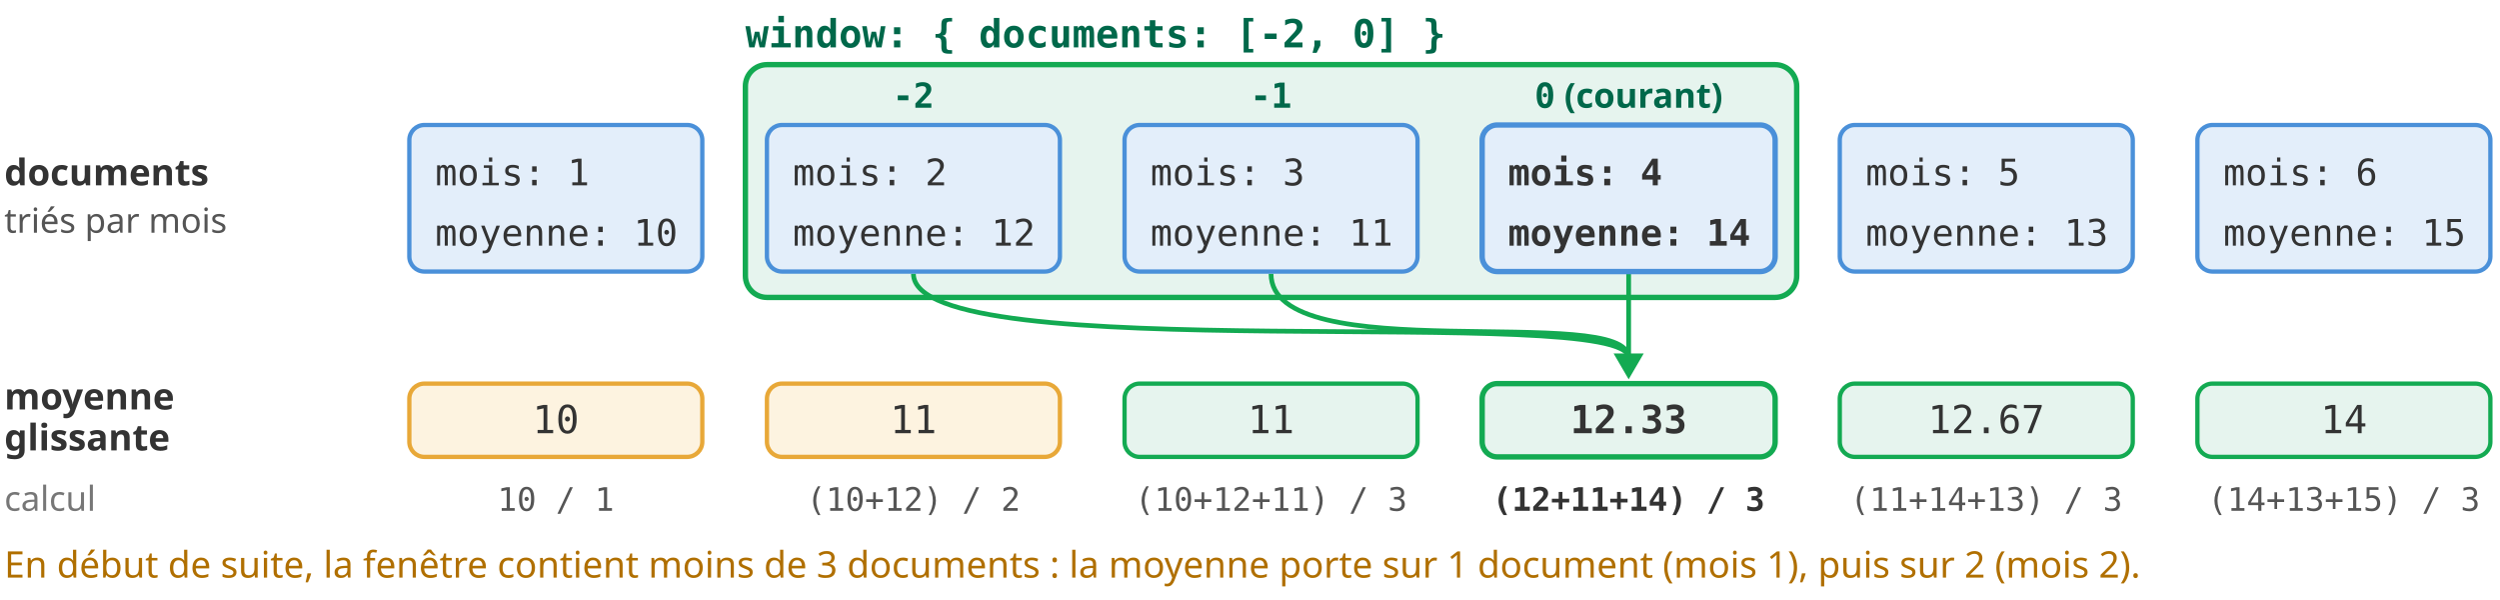
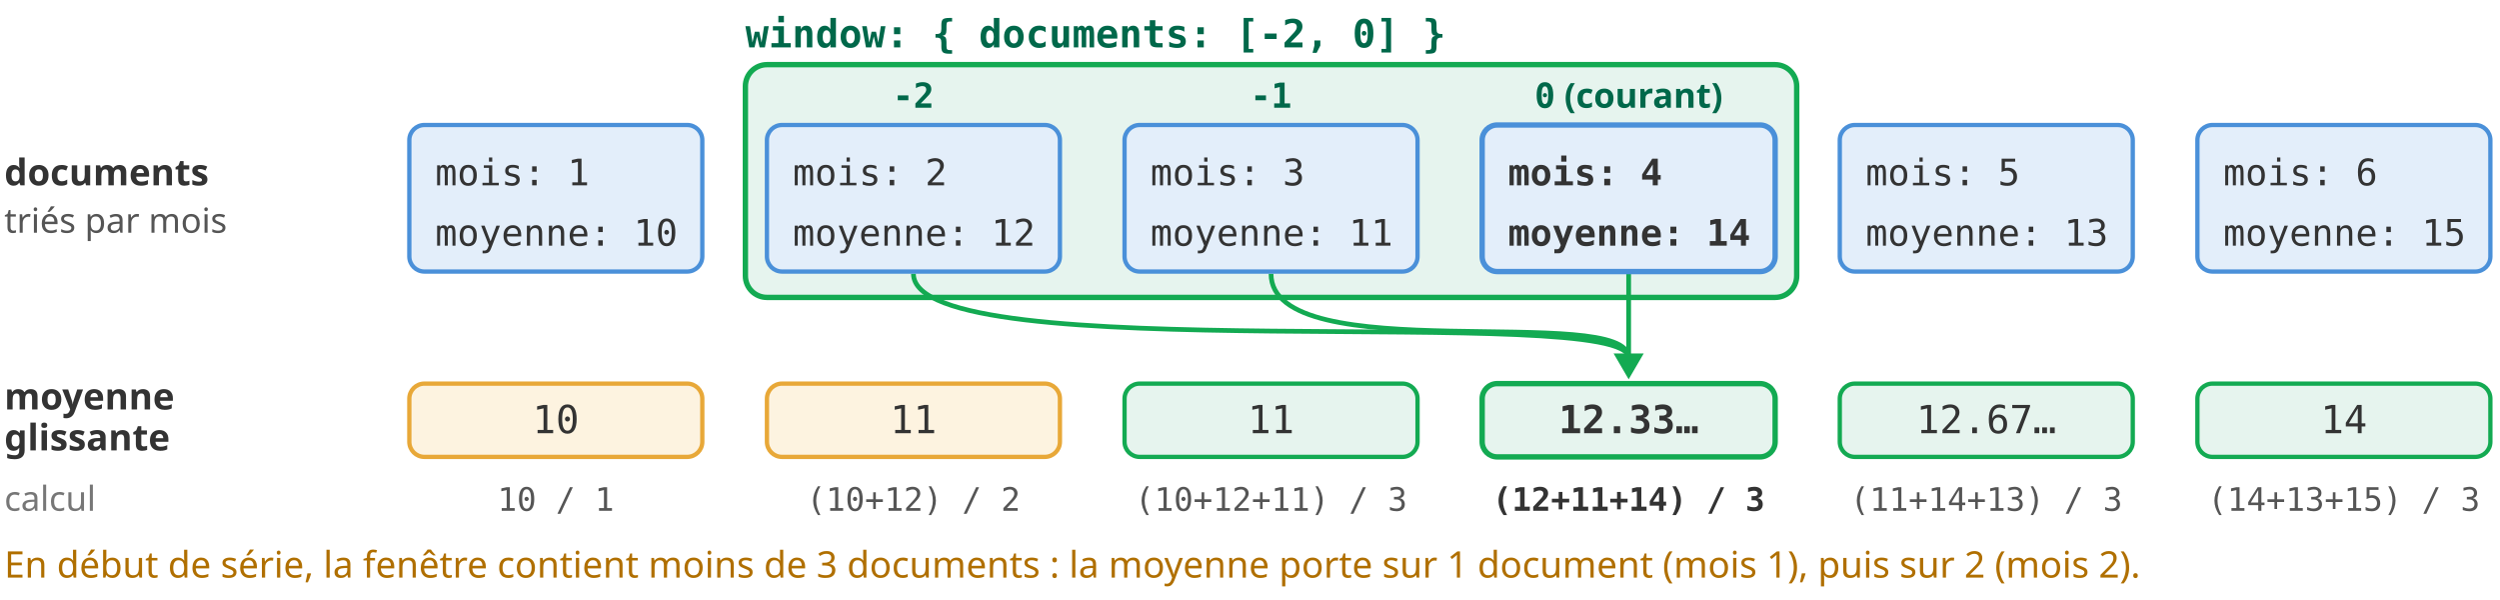
<svg xmlns="http://www.w3.org/2000/svg" viewBox="0 0 1160 278" font-family="sans-serif" role="img" aria-labelledby="t">
  <text x="2" y="86" font-size="17" font-weight="bold" fill="#333">documents</text>
  <text x="2" y="108" font-size="16" fill="#555">triés par mois</text>
  <text x="2" y="190" font-size="17" font-weight="bold" fill="#333">moyenne</text>
  <text x="2" y="209" font-size="17" font-weight="bold" fill="#333">glissante</text>
  <text x="2" y="237" font-size="16" fill="#777">calcul</text>
  <text x="346" y="22" font-family="monospace" font-size="18" font-weight="bold" fill="#00684a">window: { documents: [-2, 0] }</text>
  <rect x="346" y="30" width="488" height="108" rx="10" fill="#e6f4ee" stroke="#13aa52" stroke-width="2.5" />
  <g font-size="16" font-weight="bold" fill="#00684a" text-anchor="middle">
    <text x="424" y="50" font-family="monospace">-2</text>
    <text x="590" y="50" font-family="monospace">-1</text>
    <text x="756" y="50">
      <tspan font-family="monospace">0</tspan> (courant)</text>
  </g>
  <path d="M424,127 C424,172 756,140 756,166" fill="none" stroke="#13aa52" stroke-width="2.2" />
  <path d="M590,127 C590,172 756,140 756,166" fill="none" stroke="#13aa52" stroke-width="2.2" />
  <path d="M756,127 C756,172 756,140 756,166" fill="none" stroke="#13aa52" stroke-width="2.2" />
  <path d="M749,164 L756,176 L763,164 z" fill="#13aa52" />
  <rect x="190" y="58" width="136" height="68" rx="7" fill="#e3eefa" stroke="#4a90d9" stroke-width="2" />
  <g font-family="monospace" font-size="17" fill="#333">
    <text x="202" y="86">mois: 1</text>
    <text x="202" y="114">moyenne: 10</text>
  </g>
  <rect x="356" y="58" width="136" height="68" rx="7" fill="#e3eefa" stroke="#4a90d9" stroke-width="2" />
  <g font-family="monospace" font-size="17" fill="#333">
    <text x="368" y="86">mois: 2</text>
    <text x="368" y="114">moyenne: 12</text>
  </g>
  <rect x="522" y="58" width="136" height="68" rx="7" fill="#e3eefa" stroke="#4a90d9" stroke-width="2" />
  <g font-family="monospace" font-size="17" fill="#333">
    <text x="534" y="86">mois: 3</text>
    <text x="534" y="114">moyenne: 11</text>
  </g>
  <rect x="688" y="58" width="136" height="68" rx="7" fill="#e3eefa" stroke="#4a90d9" stroke-width="2.5" />
  <g font-family="monospace" font-size="17" fill="#333" font-weight="bold">
    <text x="700" y="86">mois: 4</text>
    <text x="700" y="114">moyenne: 14</text>
  </g>
  <rect x="854" y="58" width="136" height="68" rx="7" fill="#e3eefa" stroke="#4a90d9" stroke-width="2" />
  <g font-family="monospace" font-size="17" fill="#333">
    <text x="866" y="86">mois: 5</text>
    <text x="866" y="114">moyenne: 13</text>
  </g>
  <rect x="1020" y="58" width="136" height="68" rx="7" fill="#e3eefa" stroke="#4a90d9" stroke-width="2" />
  <g font-family="monospace" font-size="17" fill="#333">
    <text x="1032" y="86">mois: 6</text>
    <text x="1032" y="114">moyenne: 15</text>
  </g>
  <rect x="190" y="178" width="136" height="34" rx="7" fill="#fdf3e0" stroke="#e8a838" stroke-width="2" />
  <text x="258" y="201" font-family="monospace" font-size="18" fill="#333" text-anchor="middle">10</text>
  <text x="258" y="237" font-family="monospace" font-size="15" fill="#555" text-anchor="middle">10 / 1</text>
  <rect x="356" y="178" width="136" height="34" rx="7" fill="#fdf3e0" stroke="#e8a838" stroke-width="2" />
  <text x="424" y="201" font-family="monospace" font-size="18" fill="#333" text-anchor="middle">11</text>
  <text x="424" y="237" font-family="monospace" font-size="15" fill="#555" text-anchor="middle">(10+12) / 2</text>
  <rect x="522" y="178" width="136" height="34" rx="7" fill="#e6f4ee" stroke="#13aa52" stroke-width="2" />
  <text x="590" y="201" font-family="monospace" font-size="18" fill="#333" text-anchor="middle">11</text>
  <text x="590" y="237" font-family="monospace" font-size="15" fill="#555" text-anchor="middle">(10+12+11) / 3</text>
  <rect x="688" y="178" width="136" height="34" rx="7" fill="#e6f4ee" stroke="#13aa52" stroke-width="2.5" />
-   <text x="756" y="201" font-family="monospace" font-size="18" fill="#333" text-anchor="middle" font-weight="bold">12.33</text>
+   <text x="756" y="201" font-family="monospace" font-size="18" fill="#333" text-anchor="middle" font-weight="bold">12.33…</text>
  <text x="756" y="237" font-family="monospace" font-size="15" fill="#333" text-anchor="middle" font-weight="bold">(12+11+14) / 3</text>
  <rect x="854" y="178" width="136" height="34" rx="7" fill="#e6f4ee" stroke="#13aa52" stroke-width="2" />
-   <text x="922" y="201" font-family="monospace" font-size="18" fill="#333" text-anchor="middle">12.67</text>
+   <text x="922" y="201" font-family="monospace" font-size="18" fill="#333" text-anchor="middle">12.67…</text>
  <text x="922" y="237" font-family="monospace" font-size="15" fill="#555" text-anchor="middle">(11+14+13) / 3</text>
  <rect x="1020" y="178" width="136" height="34" rx="7" fill="#e6f4ee" stroke="#13aa52" stroke-width="2" />
  <text x="1088" y="201" font-family="monospace" font-size="18" fill="#333" text-anchor="middle">14</text>
  <text x="1088" y="237" font-family="monospace" font-size="15" fill="#555" text-anchor="middle">(14+13+15) / 3</text>
-   <text x="2" y="268" font-size="17" fill="#b06f00">En début de suite, la fenêtre contient moins de 3 documents : la moyenne porte sur 1 document (mois 1), puis sur 2 (mois 2).</text>
+   <text x="2" y="268" font-size="17" fill="#b06f00">En début de série, la fenêtre contient moins de 3 documents : la moyenne porte sur 1 document (mois 1), puis sur 2 (mois 2).</text>
</svg>
